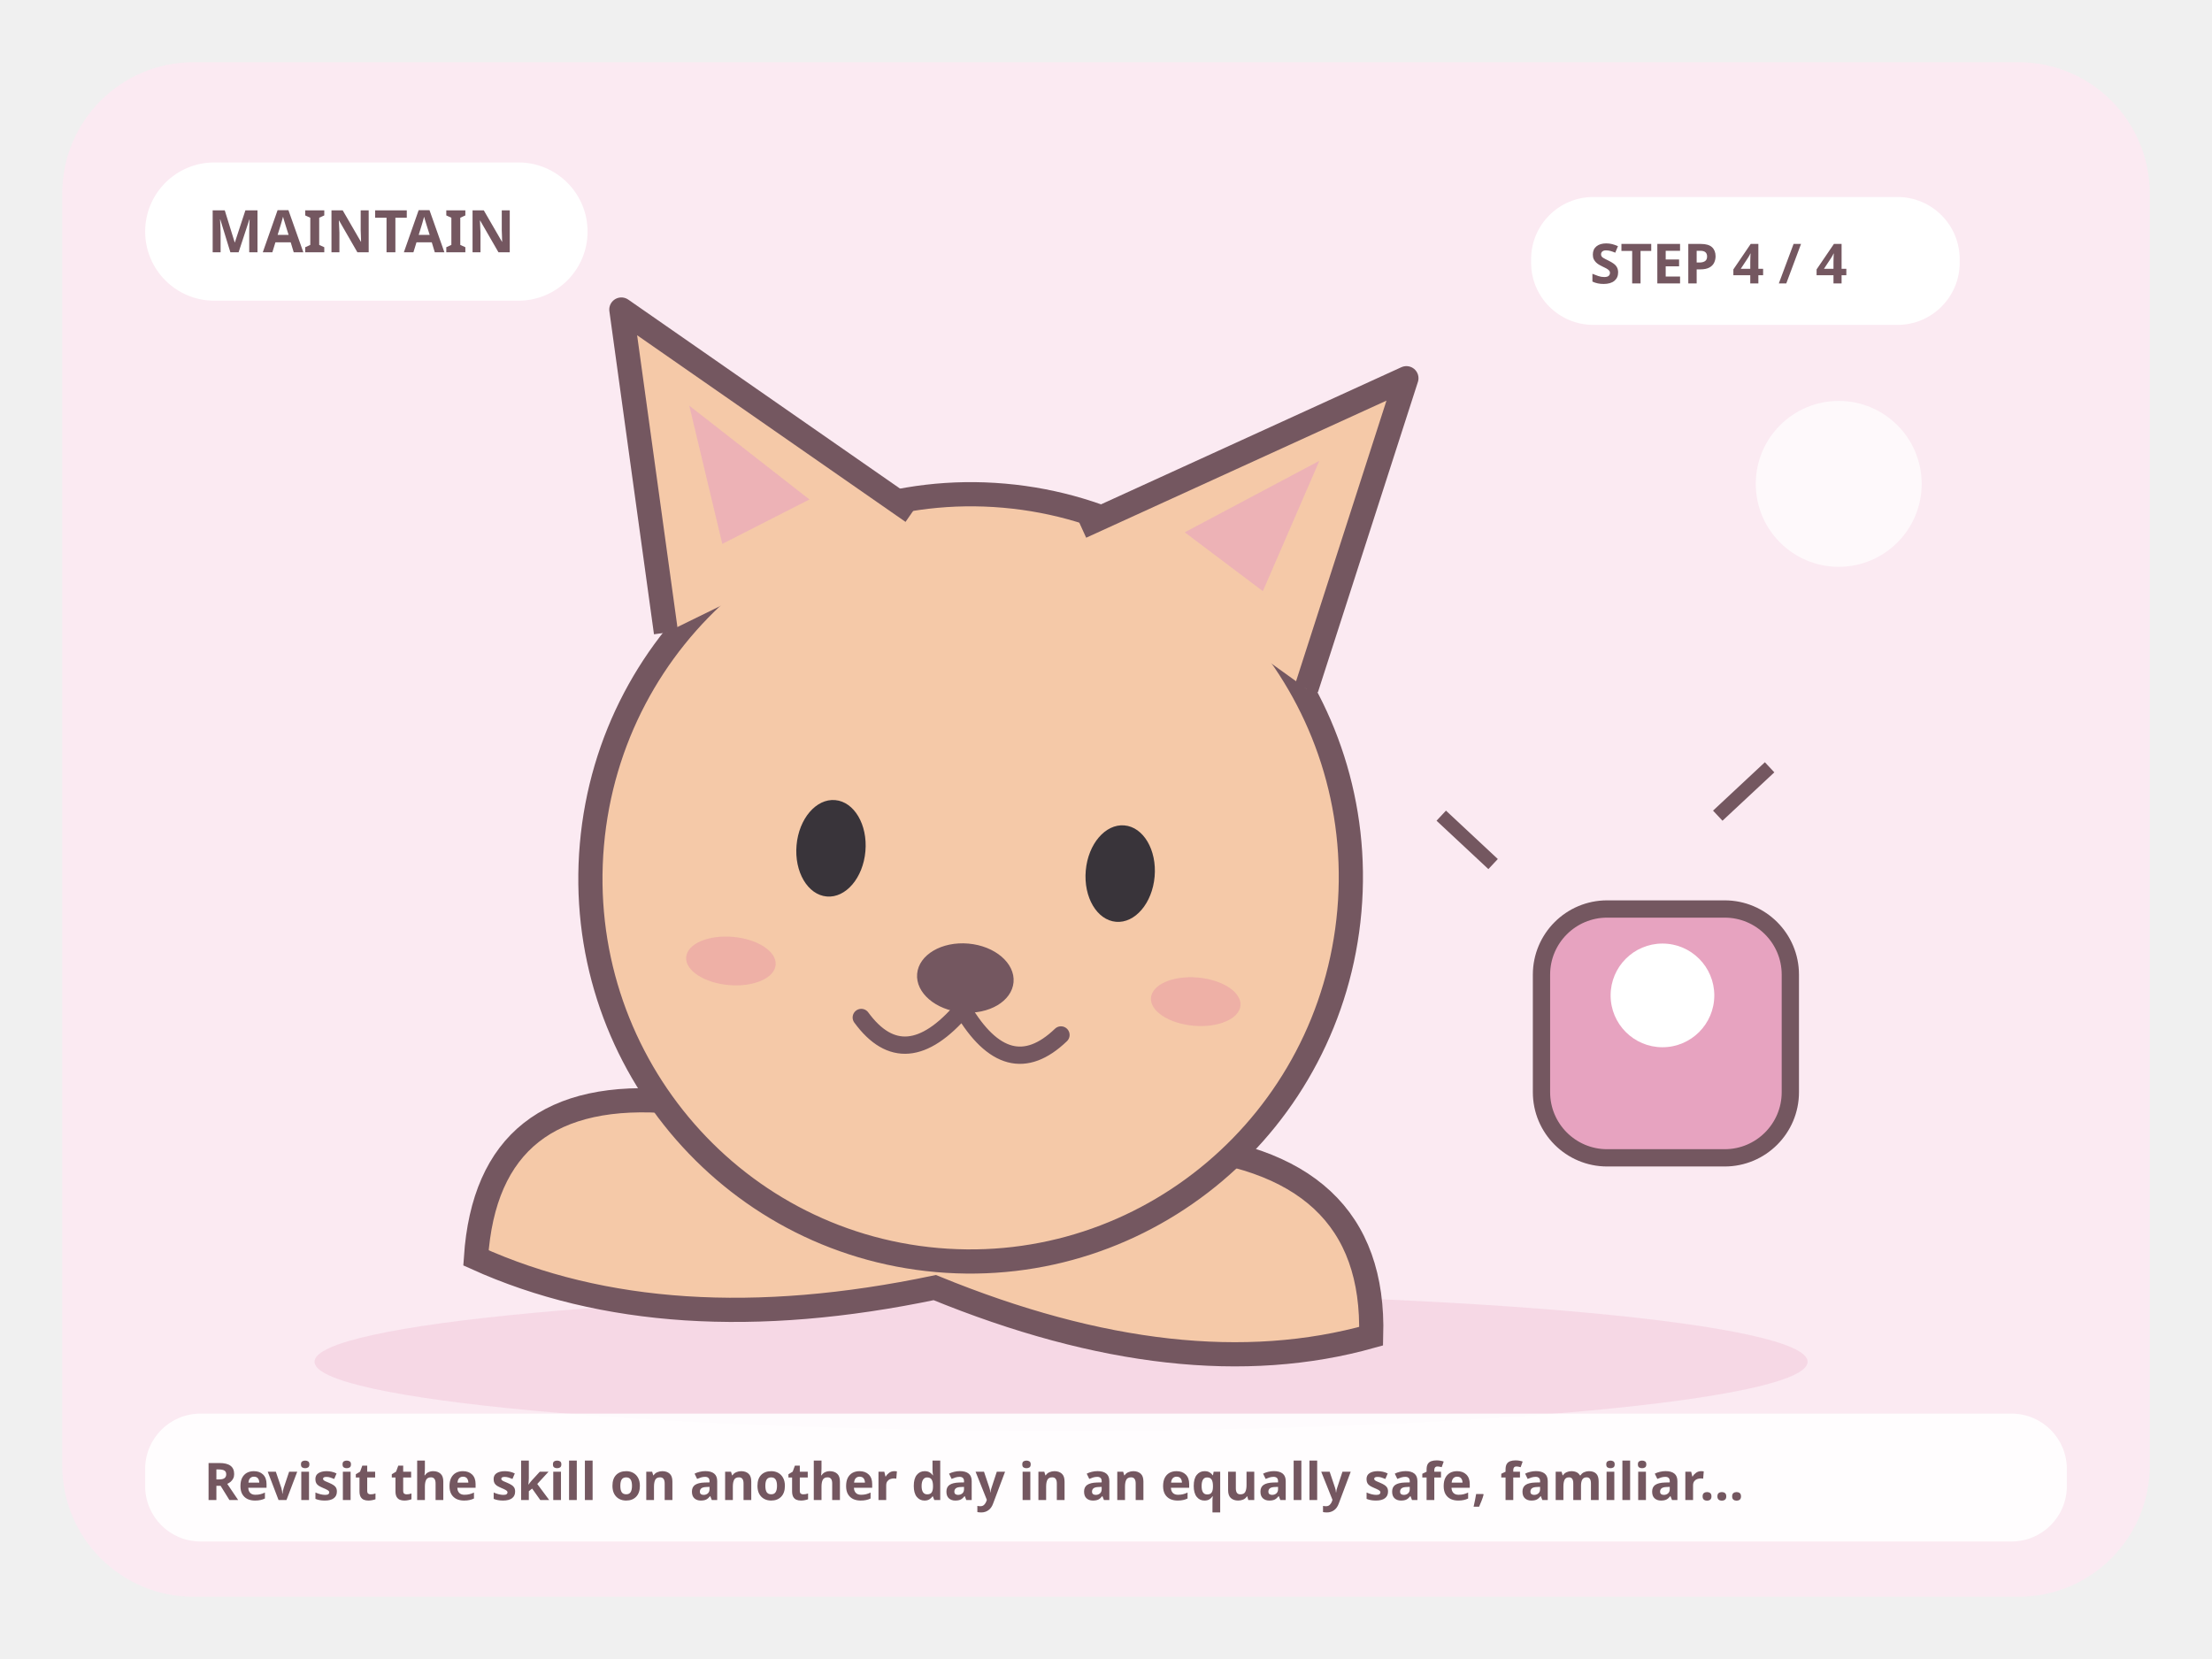
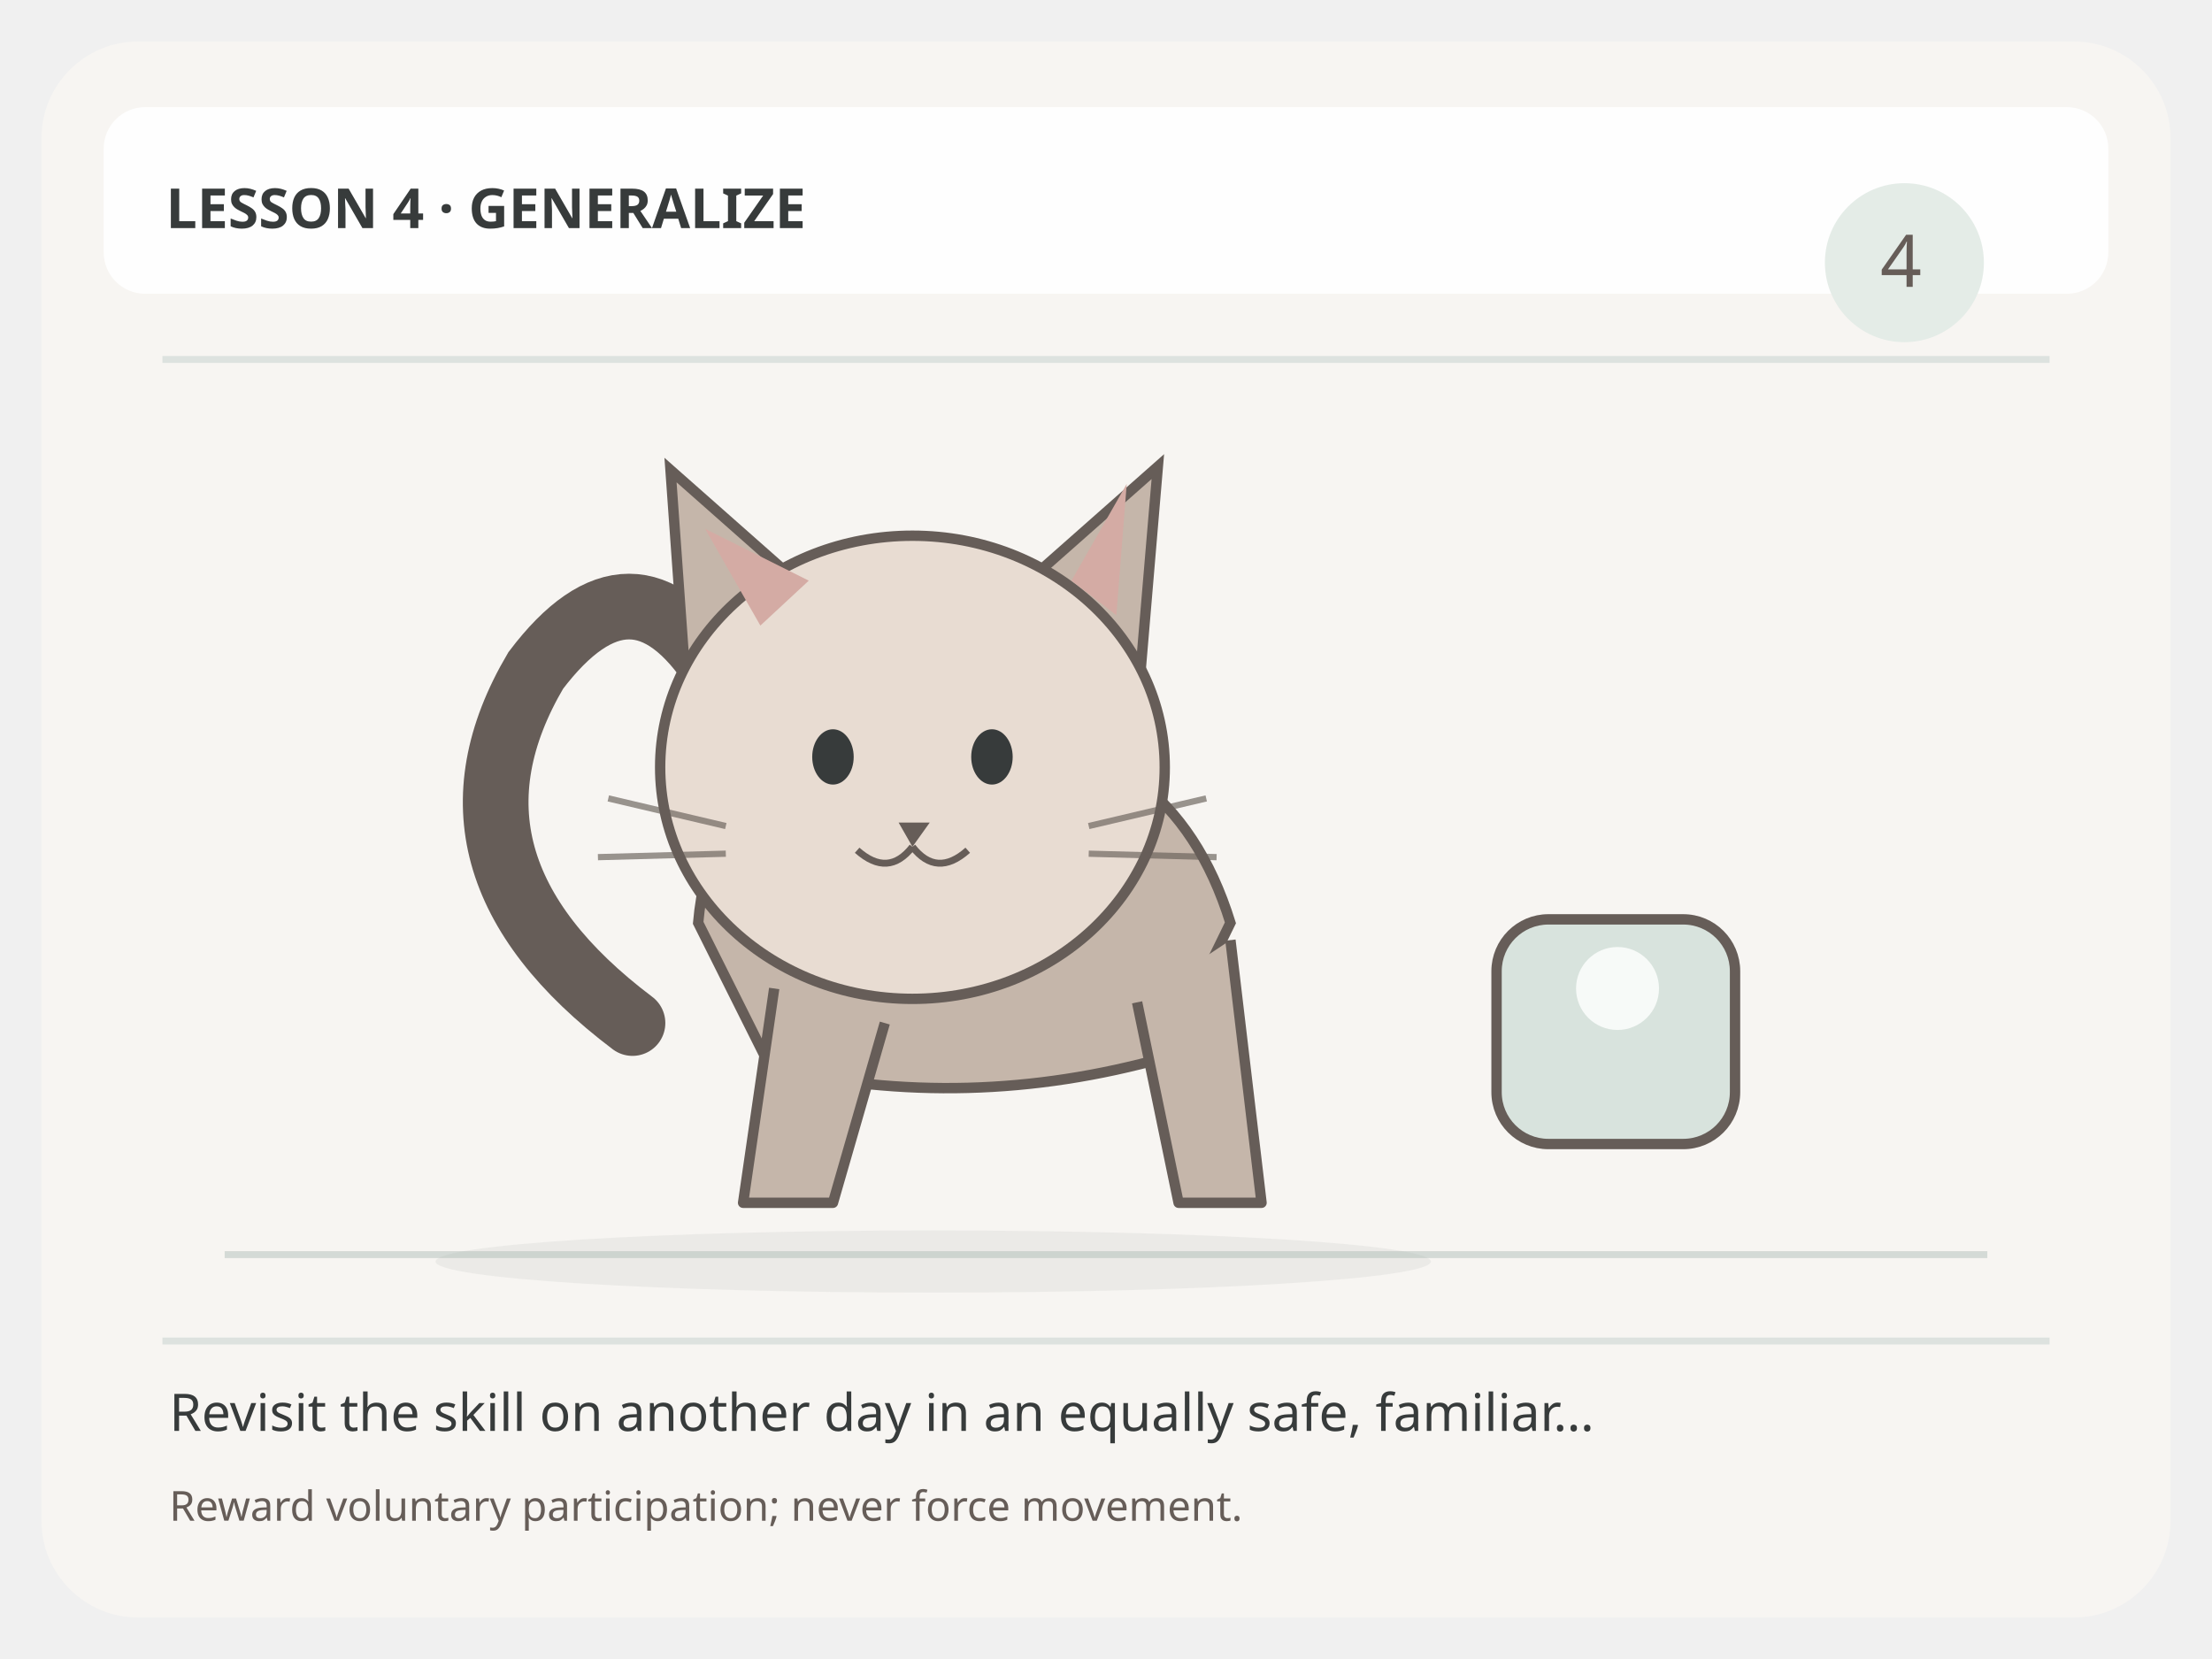
<svg xmlns="http://www.w3.org/2000/svg" viewBox="0 0 640 480" role="img" aria-labelledby="title description">
-   <rect x="18" y="18" width="604" height="444" rx="38" fill="#FBEAF2" />
-   <ellipse cx="307" cy="394" rx="216" ry="20" fill="#E7A3C0" opacity=".25" />
-   <circle cx="532" cy="140" r="24" fill="white" opacity=".7" />
-   <rect x="446" y="263" width="72" height="72" rx="19" fill="#E7A3C0" stroke="#745760" stroke-width="5" />
-   <circle cx="481" cy="288" r="15" fill="white" />
-   <path d="M432 250l-15-14m80 0 15-14" stroke="#745760" stroke-width="4" />
-   <g transform="rotate(5 280 275)">
-     <path d="M199 326q-54 0-53 50 57 20 133-3 74 23 127 3-3-51-64-50" fill="#F5C9A8" stroke="#745760" stroke-width="7" />
-     <ellipse cx="279" cy="254" rx="110" ry="111" fill="#F5C9A8" stroke="#745760" stroke-width="7" />
-     <path d="M185 191l-21-92 89 51M302 150l90-51-21 92" fill="#F5C9A8" stroke="#745760" stroke-width="7" stroke-linejoin="round" />
-     <path d="M199 164l-13-39 37 24m109 0 37-24-13 39" fill="#E7A3C0" opacity=".6" />
-     <ellipse cx="238" cy="249" rx="10" ry="14" fill="#39343A" />
-     <ellipse cx="322" cy="249" rx="10" ry="14" fill="#39343A" />
-     <ellipse cx="280" cy="283" rx="14" ry="10" fill="#745760" />
-     <path d="M280 292q-15 21-29 5m29-5q15 21 29 5" stroke="#745760" stroke-width="5" fill="none" stroke-linecap="round" />
-     <ellipse cx="212" cy="284" rx="13" ry="7" fill="#E9A0A5" opacity=".6" />
-     <ellipse cx="347" cy="284" rx="13" ry="7" fill="#E9A0A5" opacity=".6" />
+   <rect x="12" y="12" width="616" height="456" rx="28" fill="#F7F5F2" />
+   <rect x="30" y="31" width="580" height="54" rx="12" fill="#FFFFFF" opacity=".9" />
+   <text x="48" y="66" font-family="sans-serif" font-size="16" font-weight="700" fill="#373B3B">LESSON 4 · GENERALIZE</text>
+   <g>
+     <circle cx="551" cy="76" r="23" fill="#E4ECE7" />
+     <text x="544" y="83" font-family="sans-serif" font-size="21" fill="#665D58">4</text>
  </g>
-   <rect x="42" y="47" width="128" height="40" rx="20" fill="white" />
-   <text x="60" y="73" font-family="sans-serif" font-size="17" font-weight="700" fill="#745760">MAINTAIN</text>
-   <g>
-     <rect x="443" y="57" width="124" height="37" rx="18" fill="white" />
-     <text x="460" y="82" font-family="sans-serif" font-weight="700" font-size="16" fill="#745760">STEP 4 / 4</text>
+   <path d="M47 104h546" stroke="#DDE2DF" stroke-width="2" />
+   <path d="M65 363h510" stroke="#D4DAD6" stroke-width="2" />
+   <ellipse cx="270" cy="365" rx="144" ry="9" fill="#A9B0AB" opacity=".15" />
+   <rect x="433" y="266" width="69" height="65" rx="15" fill="#D8E3DD" stroke="#665D58" stroke-width="3" />
+   <circle cx="468" cy="286" r="12" fill="#F7FAF8" />
+   <g transform="translate(0 0)">
+     <path d="M183 296Q122 250 155 194Q183 157 207 194" fill="none" stroke="#665D58" stroke-width="19" stroke-linecap="round" />
+     <path d="M202 267Q207 209 281 211Q339 212 356 267L337 306Q280 322 223 309Z" fill="#C5B6AA" stroke="#665D58" stroke-width="3" />
+     <path d="M224 286l-9 62h26l15-52m73-6 12 58h24l-9-76" fill="#C5B6AA" stroke="#665D58" stroke-width="3" stroke-linejoin="round" />
+     <path d="M199 206l-5-70 43 38m55-1 43-38-6 71" fill="#C5B6AA" stroke="#665D58" stroke-width="3" />
+     <ellipse cx="264" cy="222" rx="73" ry="67" fill="#E8DCD2" stroke="#665D58" stroke-width="3" />
+     <path d="M220 181l-16-28 30 15m76 0 16-28-3 38" fill="#D4ABA4" />
+     <ellipse cx="241" cy="219" rx="6" ry="8" fill="#373B3B" />
+     <ellipse cx="287" cy="219" rx="6" ry="8" fill="#373B3B" />
+     <path d="M260 238l9 0-5 7z" fill="#665D58" />
+     <path d="M264 245q-7 9-16 1m16-1q7 9 16 1" stroke="#665D58" stroke-width="2" fill="none" />
+     <path d="M210 239l-34-8m34 16-37 1m142-9 34-8m-34 16 37 1" stroke="#665D58" stroke-width="1.8" opacity=".65" />
  </g>
-   <rect x="42" y="409" width="556" height="37" rx="16" fill="white" opacity=".91" />
-   <text x="59" y="434" font-family="sans-serif" font-size="15" font-weight="600" fill="#745760">Revisit the skill on another day in an equally safe, familiar…</text>
+   <path d="M47 388h546" stroke="#DDE2DF" stroke-width="2" />
+   <text x="49" y="414" font-family="sans-serif" font-size="15" fill="#373B3B">Revisit the skill on another day in an equally safe, familiar…</text>
+   <text x="49" y="440" font-family="sans-serif" font-size="12" fill="#665D58">Reward voluntary participation; never force movement.</text>
</svg>
